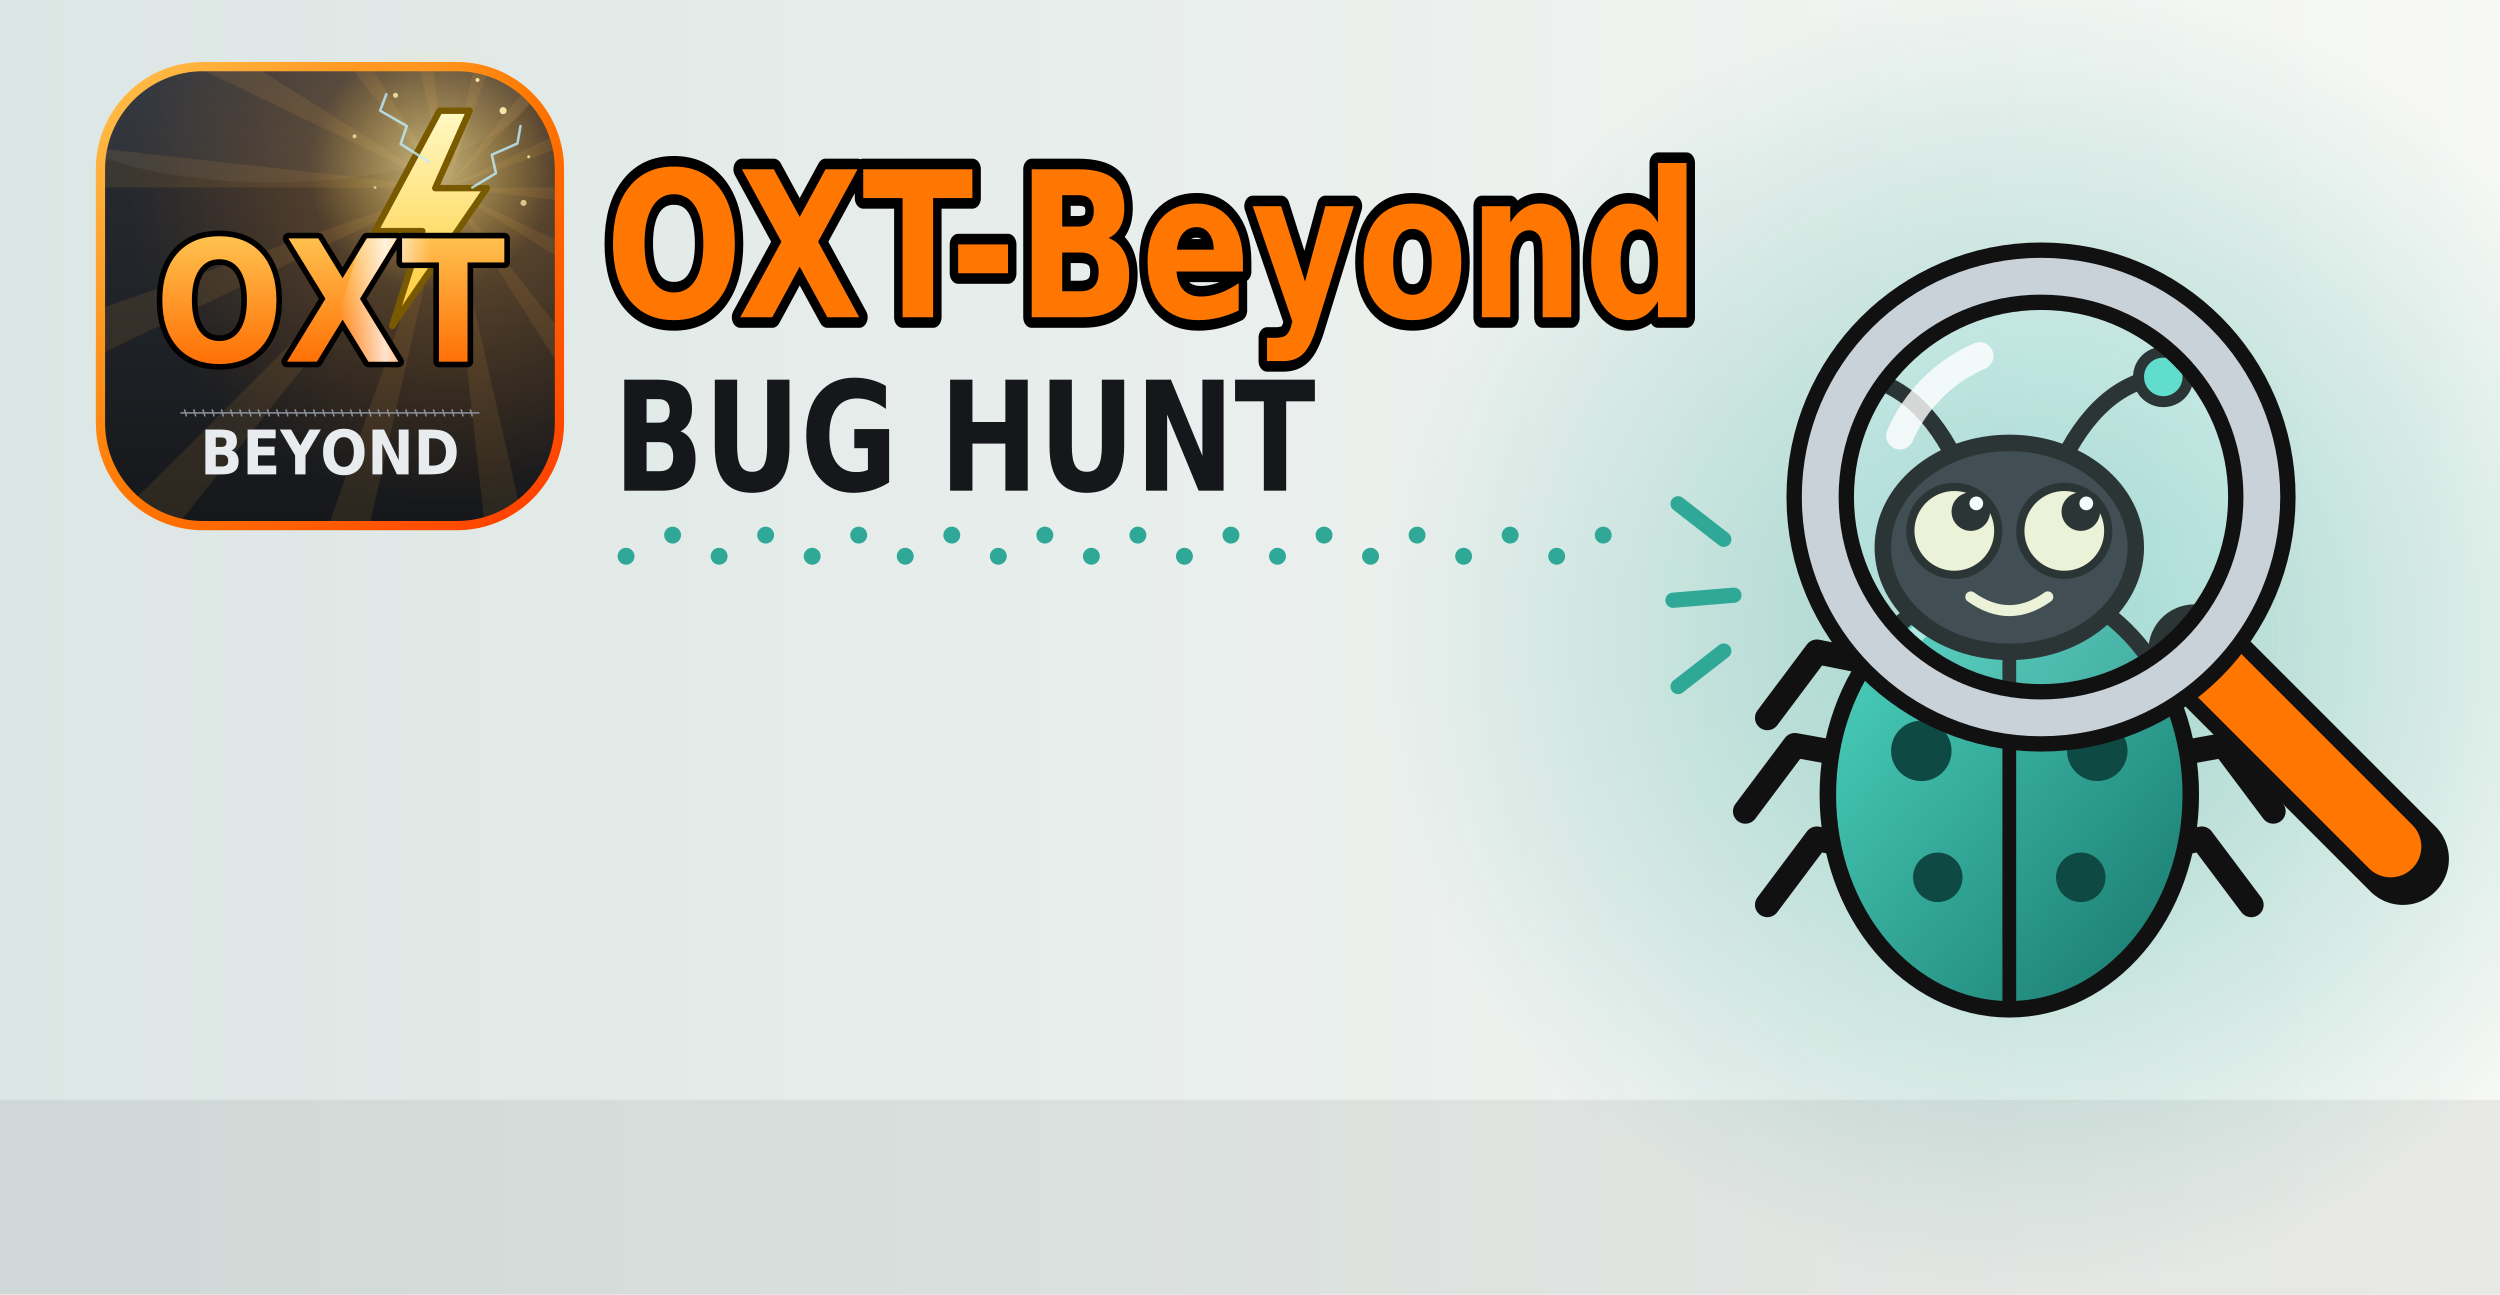
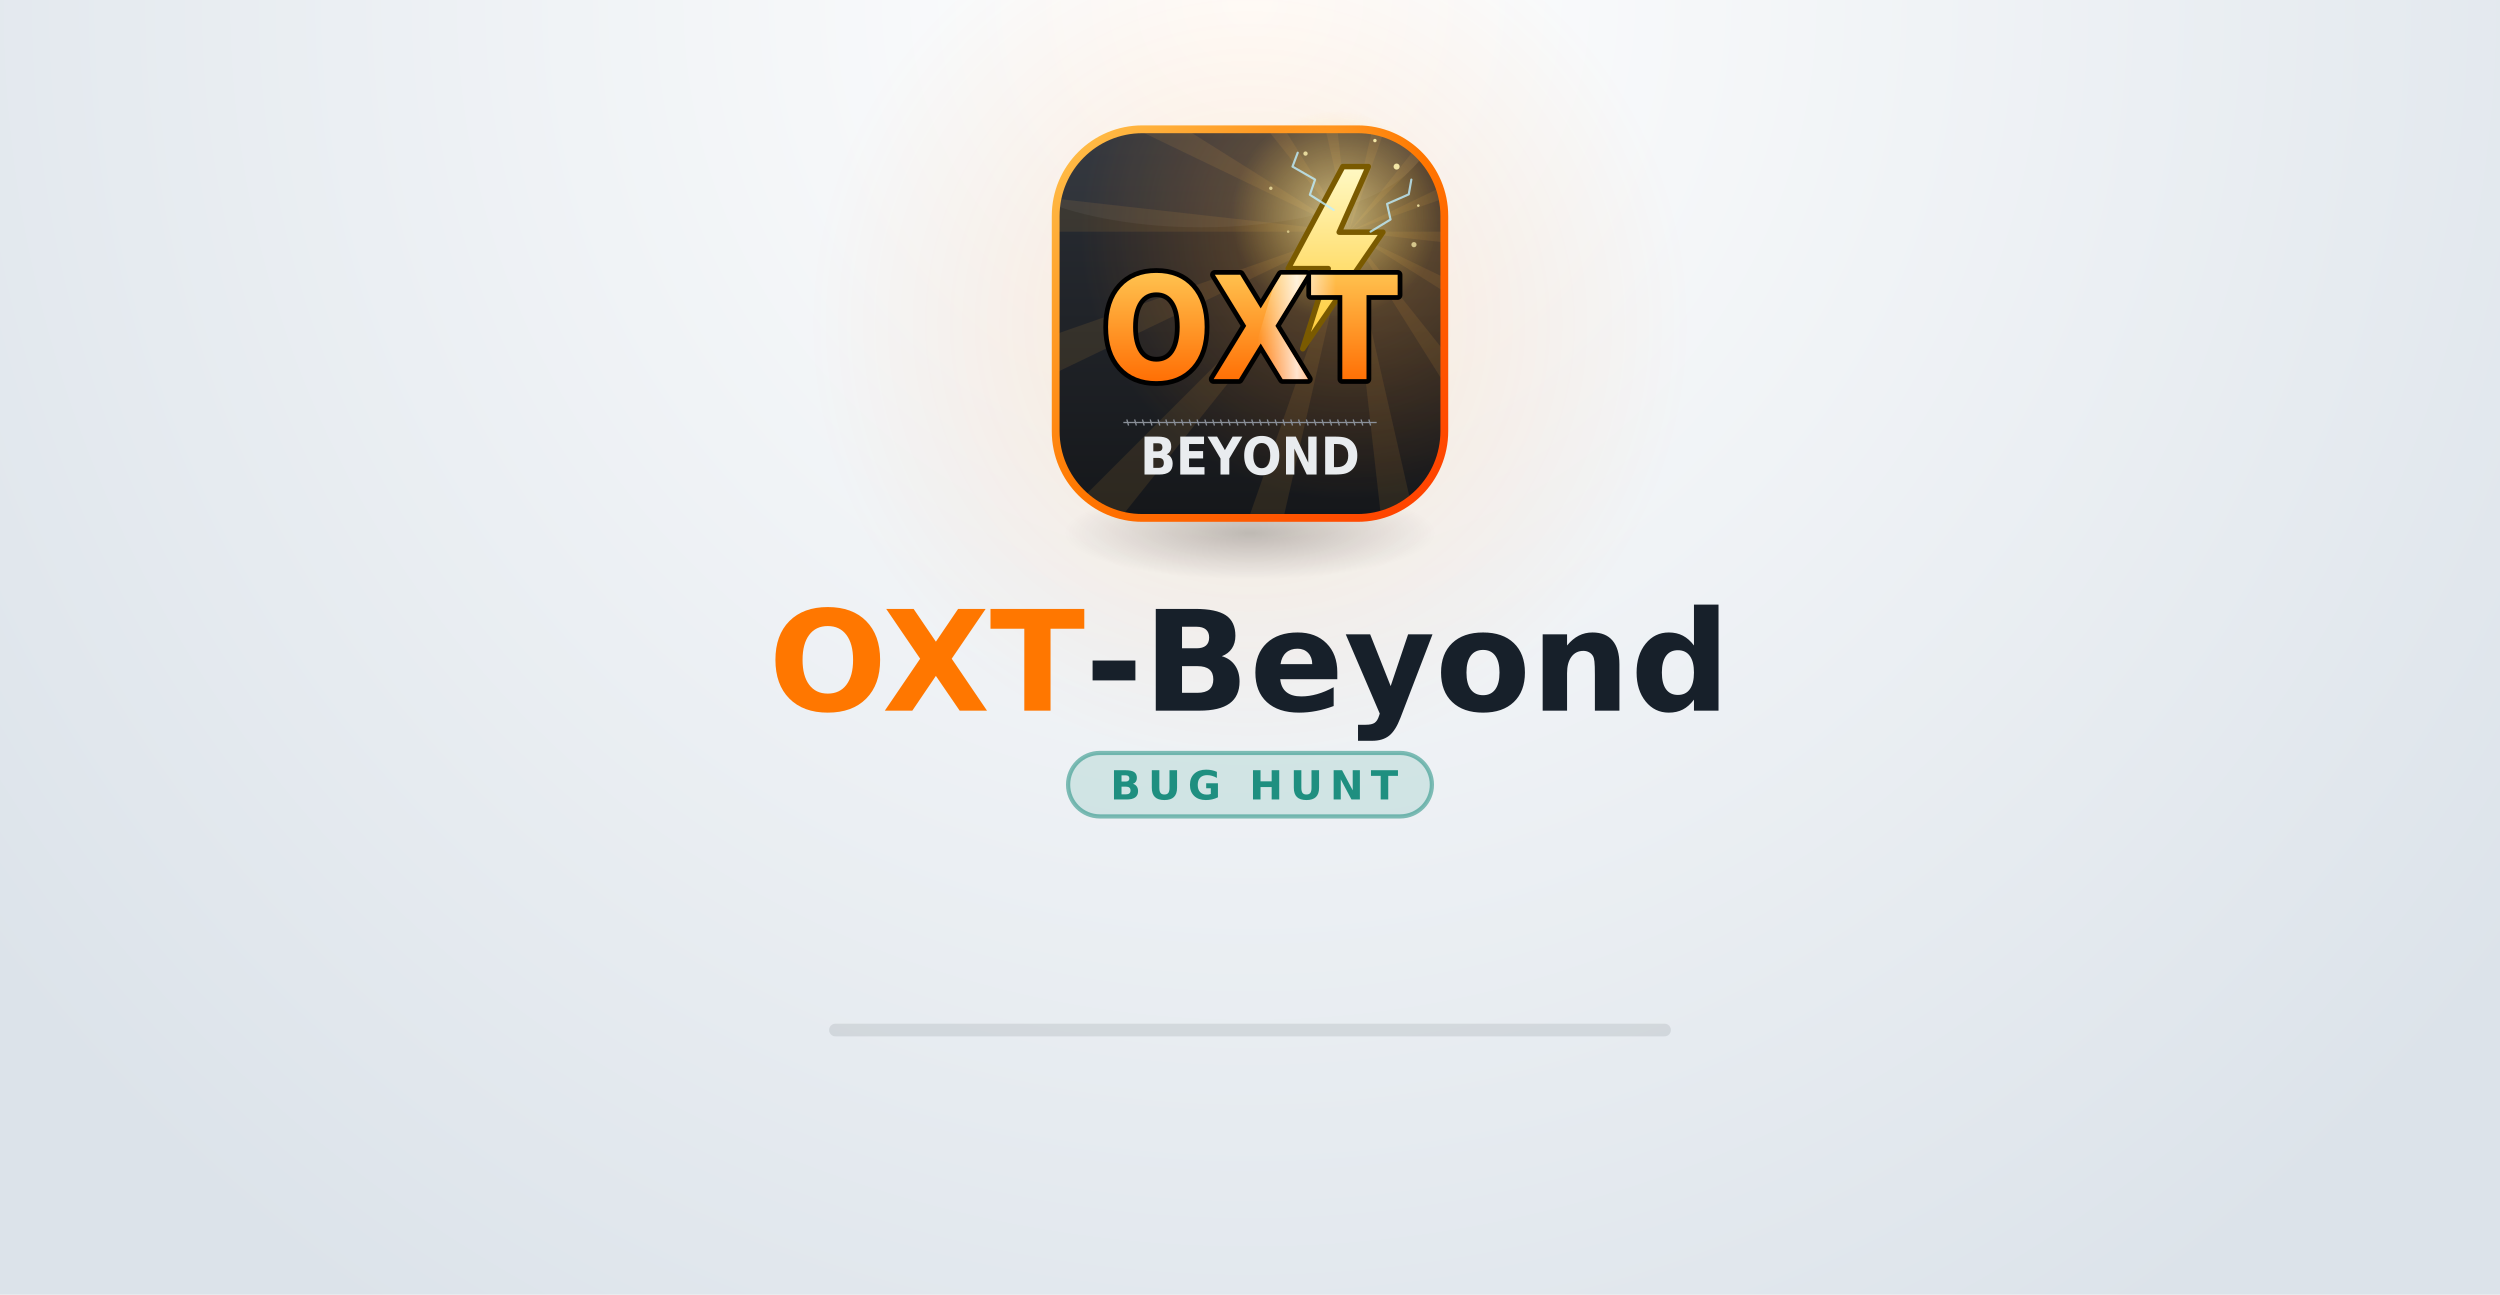
<svg xmlns="http://www.w3.org/2000/svg" width="1182" height="612" viewBox="0 0 1182 612">
  <defs>
-     <linearGradient id="sb" x1="0" y1="0" x2="1" y2="0">
-       <stop offset="0" stop-color="#DCE6E4" />
-       <stop offset="1" stop-color="#F7F8F5" />
-     </linearGradient>
-     <radialGradient id="gl" cx="0.5" cy="0.5" r="0.5">
-       <stop offset="0" stop-color="#2FA897" stop-opacity="0.45" />
-       <stop offset="1" stop-color="#2FA897" stop-opacity="0" />
+     <radialGradient id="desk" gradientUnits="userSpaceOnUse" cx="591" cy="0" r="1000">
+       <stop offset="0" stop-color="#FFFFFF" />
+       <stop offset="0.75" stop-color="#DCE3EA" />
+     </radialGradient>
+     <radialGradient id="warm" cx="0.5" cy="0.5" r="0.5">
+       <stop offset="0" stop-color="#FF7700" stop-opacity="0.14" />
+       <stop offset="1" stop-color="#FF7700" stop-opacity="0" />
+     </radialGradient>
+     <radialGradient id="drop" cx="0.5" cy="0.5" r="0.5">
+       <stop offset="0" stop-color="#000" stop-opacity="0.22" />
+       <stop offset="1" stop-color="#000" stop-opacity="0" />
    </radialGradient>
  </defs>
-   <rect width="1182" height="612" fill="url(#sb)" />
-   <circle cx="960" cy="300" r="310" fill="url(#gl)" />
-   <g transform="translate(820,160) scale(1.3)">
-     <defs>
-       <linearGradient id="shell" x1="0" y1="0" x2="1" y2="1">
-         <stop offset="0" stop-color="#4FD8C4" />
-         <stop offset="1" stop-color="#16756A" />
-       </linearGradient>
-     </defs>
-     <path d="M100 128 L30 114 L12 138" stroke="#111" stroke-width="9" fill="none" stroke-linecap="round" stroke-linejoin="round" />
-     <path d="M100 128 L170 114 L188 138" stroke="#111" stroke-width="9" fill="none" stroke-linecap="round" stroke-linejoin="round" />
-     <path d="M100 162 L22 148 L4 172" stroke="#111" stroke-width="9" fill="none" stroke-linecap="round" stroke-linejoin="round" />
-     <path d="M100 162 L178 148 L196 172" stroke="#111" stroke-width="9" fill="none" stroke-linecap="round" stroke-linejoin="round" />
-     <path d="M100 196 L30 182 L12 206" stroke="#111" stroke-width="9" fill="none" stroke-linecap="round" stroke-linejoin="round" />
-     <path d="M100 196 L170 182 L188 206" stroke="#111" stroke-width="9" fill="none" stroke-linecap="round" stroke-linejoin="round" />
-     <path d="M84 52 Q70 18 46 14" stroke="#111" stroke-width="6" fill="none" stroke-linecap="round" />
-     <path d="M116 52 Q130 18 154 14" stroke="#111" stroke-width="6" fill="none" stroke-linecap="round" />
-     <circle cx="44" cy="14" r="9" fill="#4FD8C4" stroke="#111" stroke-width="4" />
-     <circle cx="156" cy="14" r="9" fill="#4FD8C4" stroke="#111" stroke-width="4" />
-     <ellipse cx="100" cy="166" rx="66" ry="78" fill="url(#shell)" stroke="#111" stroke-width="6" />
-     <path d="M100 96 V242" stroke="#111" stroke-width="5" />
-     <circle cx="68" cy="150" r="11" fill="#0E4A43" />
-     <circle cx="132" cy="150" r="11" fill="#0E4A43" />
-     <circle cx="74" cy="196" r="9" fill="#0E4A43" />
-     <circle cx="126" cy="196" r="9" fill="#0E4A43" />
-     <path d="M58 118 Q66 104 80 100" stroke="#FFFFFF" stroke-opacity="0.55" stroke-width="6" fill="none" stroke-linecap="round" />
-     <ellipse cx="100" cy="76" rx="46" ry="38" fill="#2A2E33" stroke="#111" stroke-width="6" />
-     <circle cx="80" cy="70" r="16" fill="#F4F1D0" stroke="#111" stroke-width="3" />
-     <circle cx="120" cy="70" r="16" fill="#F4F1D0" stroke="#111" stroke-width="3" />
-     <circle cx="86" cy="63" r="7" fill="#111" />
-     <circle cx="126" cy="63" r="7" fill="#111" />
-     <circle cx="88" cy="60" r="2.5" fill="#FFF" />
-     <circle cx="128" cy="60" r="2.5" fill="#FFF" />
-     <path d="M86 94 Q100 104 114 94" stroke="#F4F1D0" stroke-width="4" fill="none" stroke-linecap="round" />
-   </g>
-   <g transform="translate(815,255) scale(1.2)" stroke="#2FA897" stroke-width="6" stroke-linecap="round">
-     <path d="M0 0 L-18 -14" />
-     <path d="M4 22 L-20 24" />
-     <path d="M0 44 L-18 58" />
-   </g>
-   <g transform="translate(965,235) scale(1.45)">
-     <path d="M50 50 L118 118" stroke="#111" stroke-width="30" stroke-linecap="round" />
-     <path d="M56 56 L114 114" stroke="#FF7700" stroke-width="20" stroke-linecap="round" />
-     <circle cx="0" cy="0" r="72" fill="#BDF3FF" fill-opacity="0.16" stroke="#111" stroke-width="22" />
-     <circle cx="0" cy="0" r="72" fill="none" stroke="#C9D1D9" stroke-width="12" />
-     <path d="M-46 -20 A50 50 0 0 1 -20 -46" stroke="#FFFFFF" stroke-opacity="0.8" stroke-width="9" fill="none" stroke-linecap="round" />
-   </g>
-   <svg x="32" y="16" width="248" height="248" viewBox="0 0 1024 1024">
+   <rect width="1182" height="612" fill="url(#desk)" />
+   <circle cx="591" cy="153" r="210" fill="url(#warm)" />
+   <ellipse cx="591" cy="252" rx="88.2" ry="22" fill="url(#drop)" />
+   <svg x="486" y="48" width="210" height="210" viewBox="0 0 1024 1024">
    <style>
.tile { fill: url(#tile-fade); }
.rim { fill: none; stroke: url(#rim.fire); stroke-width: 18; }
.bolt { fill: url(#bolt.gold); stroke: #7A5A00; stroke-width: 3; stroke-linejoin: round; }
.outline { fill: #000000; stroke: #000000; stroke-width: 22; stroke-linejoin: round; }
.oxt { fill: url(#oxt-flame); }
.arc { fill: none; stroke: #BFEFFF; stroke-width: 5; stroke-linejoin: round; stroke-linecap: round; }
.tick { stroke: #8A9099; stroke-width: 3; }
.beyond { fill: #E9ECEF; }
</style>
    <defs>
      <linearGradient id="tile-fade" x1="0" y1="0" x2="0" y2="1">
        <stop offset="0" stop-color="#2B2F36" />
        <stop offset="1" stop-color="#15171A" />
      </linearGradient>
      <linearGradient id="rim.fire" gradientUnits="userSpaceOnUse" x1="64" y1="64" x2="960" y2="960">
        <stop offset="0" stop-color="#FFC24D" />
        <stop offset="0.5" stop-color="#FF7700" />
        <stop offset="1" stop-color="#FF3D00" />
      </linearGradient>
      <linearGradient id="bolt.gold" x1="0" y1="0" x2="0" y2="1">
        <stop offset="0" stop-color="#FFF9C4" />
        <stop offset="1" stop-color="#FFC92E" />
      </linearGradient>
      <linearGradient id="oxt-flame" gradientUnits="userSpaceOnUse" x1="0" y1="400" x2="0" y2="660">
        <stop offset="0" stop-color="#FFC04D" />
        <stop offset="1" stop-color="#FF6A00" />
      </linearGradient>
      <linearGradient id="shine-1" gradientUnits="userSpaceOnUse" x1="-90" y1="0" x2="90" y2="0">
        <stop offset="0" stop-color="#FFFFFF" stop-opacity="0" />
        <stop offset="0.5" stop-color="#FFFFFF" />
        <stop offset="1" stop-color="#FFFFFF" stop-opacity="0" />
      </linearGradient>
      <radialGradient id="glow-1" gradientUnits="userSpaceOnUse" cx="740" cy="300" r="620">
        <stop offset="0" stop-color="#FFB347" />
        <stop offset="1" stop-color="#FF7700" stop-opacity="0" />
      </radialGradient>
      <radialGradient id="halo-1" gradientUnits="userSpaceOnUse" cx="710" cy="260" r="240">
        <stop offset="0" stop-color="#FFF4B0" />
        <stop offset="1" stop-color="#FFD24D" stop-opacity="0" />
      </radialGradient>
      <clipPath id="tile.edge">
        <rect x="64" y="64" width="896" height="896" rx="200" />
      </clipPath>
      <clipPath id="oxt.letters">
        <path d="M296.1 440Q270.6 440 256.5 461Q242.5 481.9 242.5 520Q242.5 557.8 256.5 578.8Q270.6 599.7 296.1 599.7Q321.8 599.7 335.9 578.8Q349.9 557.8 349.9 520Q349.9 481.9 335.9 461Q321.8 440 296.1 440ZM296.1 395.1Q348.3 395.1 377.9 428.3Q407.5 461.5 407.5 520Q407.5 578.3 377.9 611.5Q348.3 644.7 296.1 644.7Q244.1 644.7 214.4 611.5Q184.8 578.3 184.8 520Q184.8 461.5 214.4 428.3Q244.1 395.1 296.1 395.1Z M570.4 517.2 645.5 640H587.3L536.7 557.8L486.5 640H428.1L503.2 517.2L431 399.4H489.3L536.7 476.9L584 399.4H642.6Z M652.9 399.4H852.4V446.3H780.6V640H724.8V446.3H652.9Z" />
      </clipPath>
    </defs>
    <rect class="tile" x="64" y="64" width="896" height="896" rx="200" />
    <g clip-path="url(#tile.edge)">
      <g opacity="0.1" transform="rotate(0 740 300)">
        <polygon points="740,300 1840,300 1833,423" fill="#FFB347" />
        <polygon points="740,300 1731,777 1671,885" fill="#FFB347" />
        <polygon points="740,300 1426,1160 1325,1231" fill="#FFB347" />
        <polygon points="740,300 985,1372 863,1393" fill="#FFB347" />
        <polygon points="740,300 495,1372 377,1338" fill="#FFB347" />
        <polygon points="740,300 54,1160 -38,1078" fill="#FFB347" />
        <polygon points="740,300 -251,777 -298,663" fill="#FFB347" />
        <polygon points="740,300 -360,300 -353,177" fill="#FFB347" />
        <polygon points="740,300 -251,-177 -191,-285" fill="#FFB347" />
        <polygon points="740,300 54,-560 155,-631" fill="#FFB347" />
        <polygon points="740,300 495,-772 617,-793" fill="#FFB347" />
        <polygon points="740,300 985,-772 1103,-738" fill="#FFB347" />
        <polygon points="740,300 1426,-560 1518,-478" fill="#FFB347" />
        <polygon points="740,300 1731,-177 1778,-63" fill="#FFB347" />
      </g>
      <rect x="64" y="64" width="896" height="896" fill="url(#glow-1)" opacity="0.34" />
      <ellipse cx="400" cy="80" rx="520" ry="210" fill="#FFFFFF" opacity="0.05" />
    </g>
    <rect class="rim" fill="none" stroke="#FF7700" stroke-width="18" x="64" y="64" width="896" height="896" rx="200" />
    <circle cx="710" cy="260" r="240" fill="url(#halo-1)" opacity="0.6" />
    <g transform="translate(600,150) scale(4.2)">
      <path class="bolt" fill="#FFE14D" stroke="#7A5A00" stroke-width="3" d="M30 0 L0 56 H22 L8 100 L52 36 H28 L44 0 Z" />
    </g>
    <polyline class="arc" stroke="#BFEFFF" stroke-width="5" fill="none" opacity="0.8" points="705,250 650,215 662,180 610,150 622,118" />
    <polyline class="arc" stroke="#BFEFFF" stroke-width="5" fill="none" opacity="0.8" points="790,300 836,272 828,236 878,214 884,180" />
    <path class="outline" fill="#000000" stroke="#000000" stroke-width="22" stroke-linejoin="round" d="M296.1 440Q270.6 440 256.5 461Q242.5 481.9 242.5 520Q242.5 557.8 256.5 578.8Q270.6 599.7 296.1 599.7Q321.8 599.7 335.9 578.8Q349.9 557.8 349.9 520Q349.9 481.9 335.9 461Q321.8 440 296.1 440ZM296.1 395.1Q348.3 395.1 377.9 428.3Q407.5 461.5 407.5 520Q407.5 578.3 377.9 611.5Q348.3 644.7 296.1 644.7Q244.1 644.7 214.4 611.5Q184.8 578.3 184.8 520Q184.8 461.5 214.4 428.3Q244.1 395.1 296.1 395.1Z" />
    <path class="outline" fill="#000000" stroke="#000000" stroke-width="22" stroke-linejoin="round" d="M570.4 517.2 645.5 640H587.3L536.7 557.8L486.5 640H428.1L503.2 517.2L431 399.4H489.3L536.7 476.9L584 399.4H642.6Z" />
    <path class="outline" fill="#000000" stroke="#000000" stroke-width="22" stroke-linejoin="round" d="M652.9 399.4H852.4V446.3H780.6V640H724.8V446.3H652.9Z" />
    <path class="oxt" fill="#FF7700" d="M296.1 440Q270.6 440 256.5 461Q242.5 481.9 242.5 520Q242.5 557.8 256.5 578.8Q270.6 599.7 296.1 599.7Q321.8 599.7 335.9 578.8Q349.9 557.8 349.9 520Q349.9 481.9 335.9 461Q321.8 440 296.1 440ZM296.1 395.1Q348.3 395.1 377.9 428.3Q407.5 461.5 407.5 520Q407.5 578.3 377.9 611.5Q348.3 644.7 296.1 644.7Q244.1 644.7 214.4 611.5Q184.8 578.3 184.8 520Q184.8 461.5 214.4 428.3Q244.1 395.1 296.1 395.1Z" />
    <path class="oxt" fill="#FF7700" d="M570.4 517.2 645.5 640H587.3L536.7 557.8L486.5 640H428.1L503.2 517.2L431 399.4H489.3L536.7 476.9L584 399.4H642.6Z" />
    <path class="oxt" fill="#FF7700" d="M652.9 399.4H852.4V446.3H780.6V640H724.8V446.3H652.9Z" />
    <g clip-path="url(#oxt.letters)">
      <polygon transform="translate(620 0)" points="-40,380 130,380 40,680 -130,680" fill="url(#shine-1)" opacity="0.8" />
    </g>
    <path class="tick" stroke="#8A9099" stroke-width="3" d="M220 740 H804" />
    <path class="tick" stroke="#8A9099" stroke-width="3" d="M228 733 L232 747" />
    <path class="tick" stroke="#8A9099" stroke-width="3" d="M246 733 L250 747" />
    <path class="tick" stroke="#8A9099" stroke-width="3" d="M264 733 L268 747" />
    <path class="tick" stroke="#8A9099" stroke-width="3" d="M282 733 L286 747" />
    <path class="tick" stroke="#8A9099" stroke-width="3" d="M300 733 L304 747" />
    <path class="tick" stroke="#8A9099" stroke-width="3" d="M318 733 L322 747" />
    <path class="tick" stroke="#8A9099" stroke-width="3" d="M336 733 L340 747" />
    <path class="tick" stroke="#8A9099" stroke-width="3" d="M354 733 L358 747" />
    <path class="tick" stroke="#8A9099" stroke-width="3" d="M372 733 L376 747" />
    <path class="tick" stroke="#8A9099" stroke-width="3" d="M390 733 L394 747" />
    <path class="tick" stroke="#8A9099" stroke-width="3" d="M408 733 L412 747" />
    <path class="tick" stroke="#8A9099" stroke-width="3" d="M426 733 L430 747" />
    <path class="tick" stroke="#8A9099" stroke-width="3" d="M444 733 L448 747" />
    <path class="tick" stroke="#8A9099" stroke-width="3" d="M462 733 L466 747" />
    <path class="tick" stroke="#8A9099" stroke-width="3" d="M480 733 L484 747" />
    <path class="tick" stroke="#8A9099" stroke-width="3" d="M498 733 L502 747" />
    <path class="tick" stroke="#8A9099" stroke-width="3" d="M516 733 L520 747" />
    <path class="tick" stroke="#8A9099" stroke-width="3" d="M534 733 L538 747" />
    <path class="tick" stroke="#8A9099" stroke-width="3" d="M552 733 L556 747" />
    <path class="tick" stroke="#8A9099" stroke-width="3" d="M570 733 L574 747" />
    <path class="tick" stroke="#8A9099" stroke-width="3" d="M588 733 L592 747" />
    <path class="tick" stroke="#8A9099" stroke-width="3" d="M606 733 L610 747" />
    <path class="tick" stroke="#8A9099" stroke-width="3" d="M624 733 L628 747" />
    <path class="tick" stroke="#8A9099" stroke-width="3" d="M642 733 L646 747" />
    <path class="tick" stroke="#8A9099" stroke-width="3" d="M660 733 L664 747" />
    <path class="tick" stroke="#8A9099" stroke-width="3" d="M678 733 L682 747" />
    <path class="tick" stroke="#8A9099" stroke-width="3" d="M696 733 L700 747" />
    <path class="tick" stroke="#8A9099" stroke-width="3" d="M714 733 L718 747" />
    <path class="tick" stroke="#8A9099" stroke-width="3" d="M732 733 L736 747" />
    <path class="tick" stroke="#8A9099" stroke-width="3" d="M750 733 L754 747" />
    <path class="tick" stroke="#8A9099" stroke-width="3" d="M768 733 L772 747" />
    <path class="tick" stroke="#8A9099" stroke-width="3" d="M786 733 L790 747" />
    <path class="beyond" fill="#E9ECEF" d="M300.4 806.4Q305.2 806.4 307.7 804Q310.1 801.7 310.1 797.1Q310.1 792.6 307.7 790.2Q305.2 787.9 300.4 787.9H289.1V806.4ZM301.1 844.6Q307.2 844.6 310.3 841.8Q313.3 838.9 313.3 833.1Q313.3 827.4 310.3 824.6Q307.2 821.7 301.1 821.7H289.1V844.6ZM319.9 813.2Q326.5 815.3 330.1 821Q333.7 826.7 333.7 834.9Q333.7 847.6 326 853.8Q318.3 860 302.5 860H268.8V772.5H299.3Q315.7 772.5 323.1 778Q330.4 783.5 330.4 795.7Q330.4 802.1 327.7 806.5Q325.1 811 319.9 813.2Z" />
    <path class="beyond" fill="#E9ECEF" d="M351.2 772.5H406V789.6H371.5V805.9H403.9V822.9H371.5V842.9H407.1V860H351.2Z" />
    <path class="beyond" fill="#E9ECEF" d="M414 772.5H436.2L454.1 803.7L472 772.5H494.3L464.3 823.1V860H444V823.1Z" />
    <path class="beyond" fill="#E9ECEF" d="M539.1 787.3Q529.8 787.3 524.7 794.9Q519.6 802.5 519.6 816.3Q519.6 830.1 524.7 837.7Q529.8 845.4 539.1 845.4Q548.4 845.4 553.6 837.7Q558.7 830.1 558.7 816.3Q558.7 802.5 553.6 794.9Q548.4 787.3 539.1 787.3ZM539.1 770.9Q558.1 770.9 568.8 783Q579.6 795.1 579.6 816.3Q579.6 837.6 568.8 849.6Q558.1 861.7 539.1 861.7Q520.2 861.7 509.4 849.6Q498.6 837.6 498.6 816.3Q498.6 795.1 509.4 783Q520.2 770.9 539.1 770.9Z" />
    <path class="beyond" fill="#E9ECEF" d="M595 772.5H617.6L646.3 832.5V772.5H665.5V860H642.8L614.2 800V860H595Z" />
    <path class="beyond" fill="#E9ECEF" d="M705.6 789.6V842.9H712.9Q725.4 842.9 731.9 836.1Q738.5 829.2 738.5 816.2Q738.5 803.2 732 796.4Q725.4 789.6 712.9 789.6ZM685.3 772.5H706.7Q724.7 772.5 733.5 775.4Q742.2 778.2 748.5 785Q754.1 790.9 756.7 798.7Q759.4 806.4 759.4 816.2Q759.4 826.1 756.7 833.8Q754.1 841.6 748.5 847.5Q742.2 854.3 733.3 857.2Q724.5 860 706.7 860H685.3Z" />
    <circle cx="850" cy="150" r="7" fill="#FFF4B0" opacity="0.9" />
    <circle cx="640" cy="120" r="5" fill="#FFF4B0" opacity="0.8" />
    <circle cx="890" cy="330" r="6" fill="#FFF4B0" opacity="0.7" />
    <circle cx="560" cy="200" r="4" fill="#FFF4B0" opacity="0.7" />
    <circle cx="800" cy="90" r="4" fill="#FFF4B0" opacity="0.9" />
    <circle cx="900" cy="240" r="3" fill="#FFF4B0" opacity="0.8" />
    <circle cx="600" cy="300" r="3" fill="#FFF4B0" opacity="0.6" />
  </svg>
-   <text transform="translate(286,150) scale(0.8,1)" font-family="DejaVu Sans" font-weight="bold" font-size="96" text-anchor="start" fill="#000" stroke="#000" stroke-width="10" stroke-linejoin="round">OXT-Beyond</text>
-   <text transform="translate(286,150) scale(0.8,1)" font-family="DejaVu Sans" font-weight="bold" font-size="96" text-anchor="start" fill="#FF7700">OXT-Beyond</text>
-   <text transform="translate(290,232) scale(0.78,1)" font-family="DejaVu Sans" font-weight="bold" font-size="72" text-anchor="start" fill="#15171A">BUG HUNT</text>
-   <circle cx="296" cy="263" r="4" fill="#2FA897" />
-   <circle cx="318" cy="253" r="4" fill="#2FA897" />
-   <circle cx="340" cy="263" r="4" fill="#2FA897" />
-   <circle cx="362" cy="253" r="4" fill="#2FA897" />
-   <circle cx="384" cy="263" r="4" fill="#2FA897" />
-   <circle cx="406" cy="253" r="4" fill="#2FA897" />
-   <circle cx="428" cy="263" r="4" fill="#2FA897" />
-   <circle cx="450" cy="253" r="4" fill="#2FA897" />
-   <circle cx="472" cy="263" r="4" fill="#2FA897" />
-   <circle cx="494" cy="253" r="4" fill="#2FA897" />
-   <circle cx="516" cy="263" r="4" fill="#2FA897" />
-   <circle cx="538" cy="253" r="4" fill="#2FA897" />
-   <circle cx="560" cy="263" r="4" fill="#2FA897" />
-   <circle cx="582" cy="253" r="4" fill="#2FA897" />
-   <circle cx="604" cy="263" r="4" fill="#2FA897" />
-   <circle cx="626" cy="253" r="4" fill="#2FA897" />
-   <circle cx="648" cy="263" r="4" fill="#2FA897" />
-   <circle cx="670" cy="253" r="4" fill="#2FA897" />
-   <circle cx="692" cy="263" r="4" fill="#2FA897" />
-   <circle cx="714" cy="253" r="4" fill="#2FA897" />
-   <circle cx="736" cy="263" r="4" fill="#2FA897" />
-   <circle cx="758" cy="253" r="4" fill="#2FA897" />
-   <rect x="0" y="520" width="1182" height="92" fill="#000" fill-opacity="0.06" />
+   <text x="513" y="336" text-anchor="end" font-family="DejaVu Sans" font-weight="bold" font-size="66" fill="#FF7700">OXT</text>
+   <text x="513" y="336" font-family="DejaVu Sans" font-weight="bold" font-size="66" fill="#17202A">-Beyond</text>
+   <rect x="505" y="356" width="172" height="30" rx="15" fill="#1F8F80" fill-opacity="0.14" stroke="#1F8F80" stroke-opacity="0.55" stroke-width="2" />
+   <text x="593" y="378" text-anchor="middle" font-family="DejaVu Sans" font-weight="bold" font-size="19" letter-spacing="3.4" fill="#1F8F80">BUG HUNT</text>
+   <rect x="392" y="484" width="398" height="6" rx="3" fill="#17202A" fill-opacity="0.1" />
</svg>
